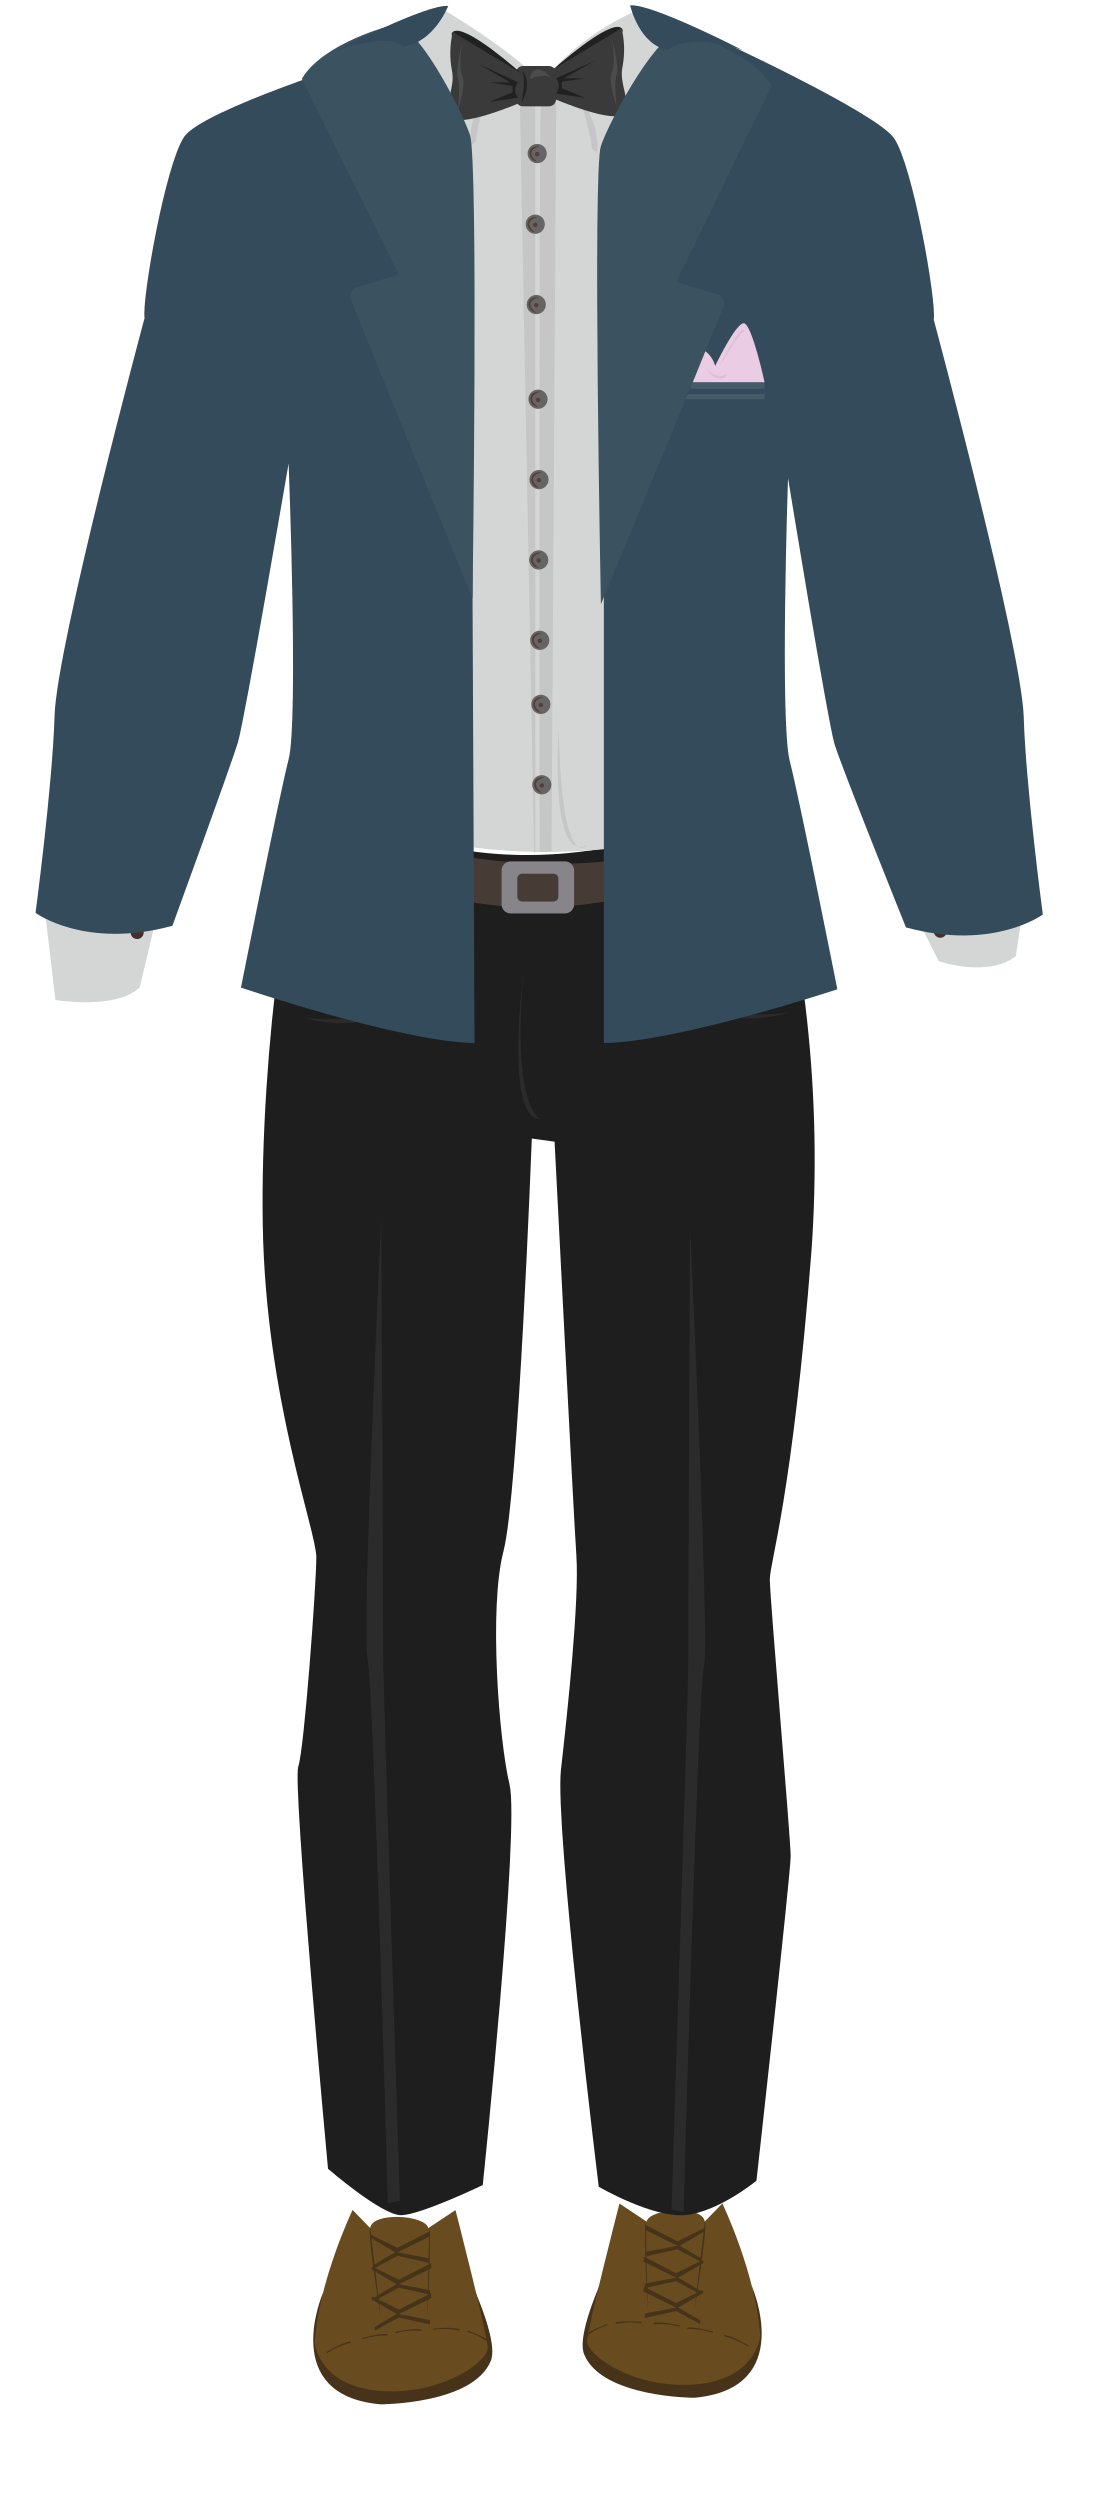
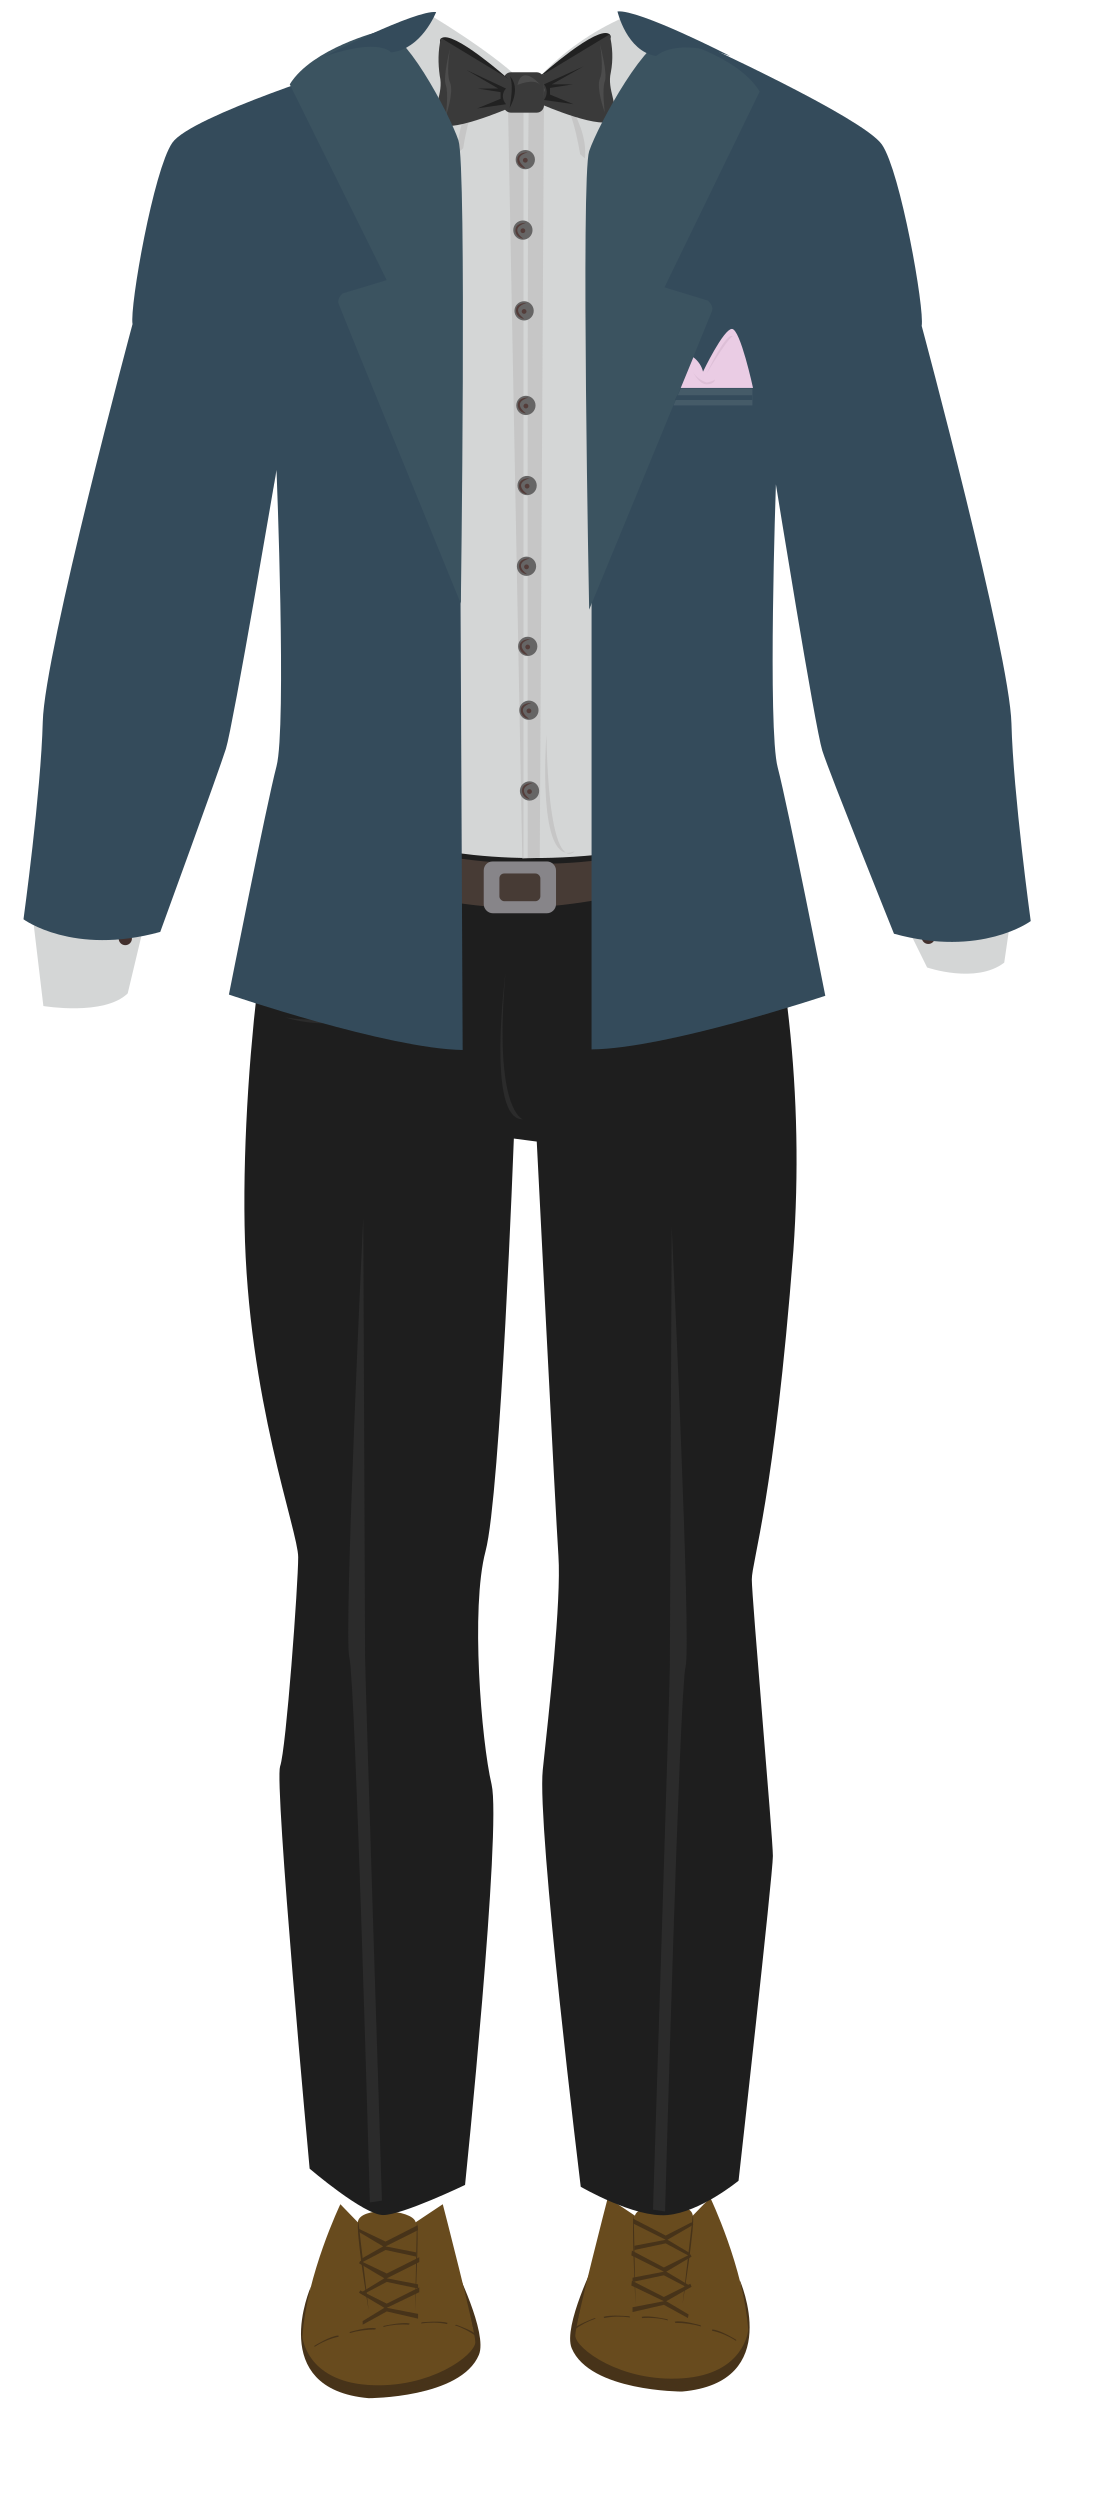
- <svg xmlns="http://www.w3.org/2000/svg" viewBox="0 0 183 415">
-   <defs>
-     <style>.cls-1{fill:none;}.cls-2{fill:#473319;}.cls-3{fill:#684b1e;}.cls-4{fill:#1e1e1e;}.cls-5{fill:#2b2b2b;}.cls-6{fill:#473b35;}.cls-7{fill:#878589;}.cls-8{fill:#d4d6d6;}.cls-9{fill:#c6c6c6;}.cls-10{fill:#666565;}.cls-11{fill:#543d3a;}.cls-12{fill:#42302d;}.cls-13{fill:#ce8d8d;}.cls-14{fill:#3a3a3a;}.cls-15{fill:#212121;}.cls-16{fill:#4c4c4c;}.cls-17{fill:#344b5b;}.cls-18{fill:#3b5360;}.cls-19{fill:#455b68;}.cls-20{fill:#eacce4;}.cls-21{fill:#ddbfd7;}</style>
-   </defs>
-   <g id="Layer_2" data-name="Layer 2">
+ <svg xmlns="http://www.w3.org/2000/svg" version="1.1" id="Layer_1" x="0px" y="0px" viewBox="0 0 183 415" style="enable-background:new 0 0 183 415;" xml:space="preserve">
+   <style type="text/css">
+ 	.st0{fill:none;}
+ 	.st1{fill:#473319;}
+ 	.st2{fill:#684B1E;}
+ 	.st3{fill:#1E1E1E;}
+ 	.st4{fill:#2B2B2B;}
+ 	.st5{fill:#473B35;}
+ 	.st6{fill:#878589;}
+ 	.st7{fill:#D4D6D6;}
+ 	.st8{fill:#C6C6C6;}
+ 	.st9{fill:#666565;}
+ 	.st10{fill:#543D3A;}
+ 	.st11{fill:#42302D;}
+ 	.st12{fill:#CE8D8D;}
+ 	.st13{fill:#3A3A3A;}
+ 	.st14{fill:#212121;}
+ 	.st15{fill:#4C4C4C;}
+ 	.st16{fill:#344B5B;}
+ 	.st17{fill:#3B5360;}
+ 	.st18{fill:#455B68;}
+ 	.st19{fill:#EACCE4;}
+ 	.st20{fill:#DDBFD7;}
+ </style>
+   <g id="Layer_2_1_">
    <g id="cfb2">
-       <g id="cfb2-2" data-name="cfb2">
-         <rect class="cls-1" width="183" height="415" />
+       <g id="cfb2-2">
+         <rect class="st0" width="183" height="415" />
        <g id="dressshoes">
          <g id="sbbshoes">
-             <path class="cls-2" d="M53.63,380.58s-7.48,17.05,9.56,18.54c0,0,15.31,0,18.28-7.2,1.48-3.59-4-14.64-4-14.64s3.79,11.3,3,12.51-7.66,7.34-16.3,6.1S52,393.07,53.63,380.58" />
-             <path class="cls-3" d="M58.53,366.85s-5.61,11.69-6.28,22c0,0,.57,7.31,10.94,8.05s17.78-5,17.78-7.09-5.36-22.94-5.36-22.94l-4.51,3c-.5-2.23-9.39-2.73-9.64,0Z" />
-             <path class="cls-2" d="M54.22,390.43s2.72-1.66,4-1.74v.22a12.36,12.36,0,0,0-4,1.74Z" />
-             <path class="cls-2" d="M60.11,388.13s3-.89,4.27-.65l-.06.21a12.46,12.46,0,0,0-4.26.65Z" />
-             <path class="cls-2" d="M65.67,387.1s3.1-.7,4.29-.39l-.06.21a12.4,12.4,0,0,0-4.3.38Z" />
-             <path class="cls-2" d="M72,386.53s3.16-.32,4.31.13l-.09.2a12.3,12.3,0,0,0-4.31-.13Z" />
-             <path class="cls-2" d="M77.69,386.9s3,1.05,3.85,2l-.17.14a12.3,12.3,0,0,0-3.85-2Z" />
-             <path class="cls-2" d="M61.46,369.83l1.73,14.73S60.9,370.78,61.46,369.83Z" />
-             <path class="cls-2" d="M70.93,384.69s.73-13.81.31-14.83l-.31,14.83" />
-             <polyline class="cls-2" points="61.6 370.98 65.97 373.14 71.32 370.41 71.36 371.24 65.97 373.88 71.15 374.88 71.15 375.62 65.97 374.46 61.99 376.61 61.91 376.05 65.6 373.88 61.38 371.4 61.6 370.98" />
-             <polyline class="cls-2" points="61.84 376.27 66.22 378.43 71.57 375.7 71.6 376.53 66.22 379.17 71.39 380.17 71.39 380.91 66.22 379.75 62.23 381.9 62.16 381.35 65.84 379.17 61.62 376.69 61.84 376.27" />
-             <polyline class="cls-2" points="61.84 381.23 66.22 383.39 71.57 380.66 71.6 381.49 66.22 384.13 71.39 385.13 71.39 385.87 66.22 384.71 62.23 386.86 62.16 386.3 65.84 384.13 61.62 381.65 61.84 381.23" />
+             <path class="st1" d="M51.6,379.6c0,0-7.5,17,9.6,18.5c0,0,15.3,0,18.3-7.2c1.5-3.6-4-14.6-4-14.6s3.8,11.3,3,12.5       s-7.7,7.3-16.3,6.1S50,392.1,51.6,379.6" />
+             <path class="st2" d="M56.5,365.9c0,0-5.6,11.7-6.3,22c0,0,0.6,7.3,10.9,8s17.8-5,17.8-7.1s-5.4-22.9-5.4-22.9l-4.5,3       c-0.5-2.2-9.4-2.7-9.6,0L56.5,365.9z" />
+             <path class="st1" d="M52.2,389.4c0,0,2.7-1.7,4-1.7v0.2c-1.4,0.3-2.8,0.9-4,1.7V389.4z" />
+             <path class="st1" d="M58.1,387.1c0,0,3-0.9,4.3-0.6l-0.1,0.2c-1.4,0-2.9,0.2-4.3,0.6L58.1,387.1z" />
+             <path class="st1" d="M63.7,386.1c0,0,3.1-0.7,4.3-0.4l-0.1,0.2c-1.4-0.1-2.9,0-4.3,0.4L63.7,386.1z" />
+             <path class="st1" d="M70,385.5c0,0,3.2-0.3,4.3,0.1l-0.1,0.2c-1.4-0.3-2.9-0.3-4.3-0.1L70,385.5z" />
+             <path class="st1" d="M75.7,385.9c0,0,3,1,3.8,2l-0.2,0.1c-1.2-0.9-2.5-1.6-3.8-2L75.7,385.9z" />
+             <path class="st1" d="M59.5,368.8l1.7,14.7C61.2,383.6,58.9,369.8,59.5,368.8z" />
+             <path class="st1" d="M68.9,383.7c0,0,0.7-13.8,0.3-14.8L68.9,383.7" />
+             <polyline class="st1" points="59.6,370 64,372.1 69.3,369.4 69.4,370.2 64,372.9 69.1,373.9 69.1,374.6 64,373.5 60,375.6        59.9,375 63.6,372.9 59.4,370.4 59.6,370      " />
+             <polyline class="st1" points="59.8,375.3 64.2,377.4 69.6,374.7 69.6,375.5 64.2,378.2 69.4,379.2 69.4,379.9 64.2,378.8        60.2,380.9 60.2,380.4 63.8,378.2 59.6,375.7 59.8,375.3      " />
+             <polyline class="st1" points="59.8,380.2 64.2,382.4 69.6,379.7 69.6,380.5 64.2,383.1 69.4,384.1 69.4,384.9 64.2,383.7        60.2,385.9 60.2,385.3 63.8,383.1 59.6,380.6 59.8,380.2      " />
          </g>
-           <g id="sbbshoes-2" data-name="sbbshoes">
-             <path class="cls-2" d="M124.8,379.5s7.49,17-9.55,18.53c0,0-15.32,0-18.28-7.2-1.48-3.59,4-14.64,4-14.64s-3.8,11.31-3,12.51,7.66,7.35,16.3,6.1,12.2-2.81,10.54-15.3" />
-             <path class="cls-3" d="M119.91,365.77s5.61,11.69,6.28,22c0,0-.57,7.3-10.94,8.05s-17.78-5-17.78-7.1,5.36-22.93,5.36-22.93l4.51,3c.5-2.24,9.39-2.73,9.64,0Z" />
-             <path class="cls-2" d="M124.22,389.35s-2.72-1.66-4-1.74v.21a12.62,12.62,0,0,1,4,1.74Z" />
-             <path class="cls-2" d="M118.33,387.05s-3-.89-4.27-.65l.06.21a12.23,12.23,0,0,1,4.26.65Z" />
-             <path class="cls-2" d="M112.77,386s-3.1-.7-4.3-.38l.07.21a12.4,12.4,0,0,1,4.3.38Z" />
-             <path class="cls-2" d="M106.46,385.45s-3.16-.33-4.31.13l.09.2a12.46,12.46,0,0,1,4.31-.14Z" />
-             <path class="cls-2" d="M100.75,385.81s-3,1.06-3.85,2l.17.14a12.53,12.53,0,0,1,3.85-2Z" />
-             <path class="cls-2" d="M117,368.75l-1.73,14.72S117.54,369.7,117,368.75Z" />
-             <path class="cls-2" d="M107.51,383.6s-.73-13.8-.31-14.82l.31,14.82" />
-             <polyline class="cls-2" points="116.84 369.9 112.46 372.06 107.11 369.33 107.08 370.15 112.46 372.8 107.29 373.79 107.29 374.54 112.46 373.38 116.45 375.52 116.53 374.97 112.84 372.8 117.06 370.32 116.84 369.9" />
-             <polyline class="cls-2" points="116.59 375.19 112.22 377.35 106.87 374.62 106.83 375.44 112.22 378.09 107.05 379.08 107.05 379.83 112.22 378.67 116.21 380.82 116.28 380.26 112.59 378.09 116.82 375.61 116.59 375.19" />
-             <polyline class="cls-2" points="116.59 380.15 112.22 382.31 106.87 379.58 106.83 380.4 112.22 383.05 107.05 384.04 107.05 384.79 112.22 383.63 116.21 385.78 116.28 385.22 112.59 383.05 116.82 380.57 116.59 380.15" />
+           <g id="sbbshoes-2">
+             <path class="st1" d="M122.8,378.5c0,0,7.5,17-9.6,18.5c0,0-15.3,0-18.3-7.2c-1.5-3.6,4-14.6,4-14.6s-3.8,11.3-3,12.5       s7.7,7.4,16.3,6.1S124.5,391,122.8,378.5" />
+             <path class="st2" d="M117.9,364.8c0,0,5.6,11.7,6.3,22c0,0-0.6,7.3-10.9,8s-17.8-5-17.8-7.1s5.4-22.9,5.4-22.9l4.5,3       c0.5-2.2,9.4-2.7,9.6,0L117.9,364.8z" />
+             <path class="st1" d="M122.2,388.4c0,0-2.7-1.7-4-1.7v0.2c1.4,0.3,2.8,0.9,4,1.7V388.4z" />
+             <path class="st1" d="M116.3,386c0,0-3-0.9-4.3-0.6l0.1,0.2c1.4,0,2.9,0.2,4.3,0.6L116.3,386z" />
+             <path class="st1" d="M110.8,385c0,0-3.1-0.7-4.3-0.4l0.1,0.2c1.4-0.1,2.9,0,4.3,0.4L110.8,385z" />
+             <path class="st1" d="M104.5,384.5c0,0-3.2-0.3-4.3,0.1l0.1,0.2c1.4-0.3,2.9-0.3,4.3-0.1L104.5,384.5z" />
+             <path class="st1" d="M98.7,384.8c0,0-3,1.1-3.8,2l0.2,0.1c1.2-0.9,2.5-1.6,3.8-2L98.7,384.8z" />
+             <path class="st1" d="M115,367.8l-1.7,14.7C113.3,382.5,115.5,368.7,115,367.8z" />
+             <path class="st1" d="M105.5,382.6c0,0-0.7-13.8-0.3-14.8L105.5,382.6" />
+             <polyline class="st1" points="114.8,368.9 110.5,371.1 105.1,368.3 105.1,369.1 110.5,371.8 105.3,372.8 105.3,373.5        110.5,372.4 114.4,374.5 114.5,374 110.8,371.8 115.1,369.3 114.8,368.9      " />
+             <polyline class="st1" points="114.6,374.2 110.2,376.4 104.9,373.6 104.8,374.4 110.2,377.1 105,378.1 105,378.8 110.2,377.7        114.2,379.8 114.3,379.3 110.6,377.1 114.8,374.6 114.6,374.2      " />
+             <polyline class="st1" points="114.6,379.1 110.2,381.3 104.9,378.6 104.8,379.4 110.2,382 105,383 105,383.8 110.2,382.6        114.2,384.8 114.3,384.2 110.6,382 114.8,379.6 114.6,379.1      " />
          </g>
        </g>
        <g id="cfbpants2">
          <g id="sbbpants">
-             <path class="cls-4" d="M53.14,131.88s28.46,22.63,73.31,0a214.19,214.19,0,0,1,8.26,75.73c-3.21,41.2-6.92,51.62-6.92,54.6s3.46,42.94,3.46,45.91S125.57,362,125.57,362s-6.34,5.21-11.81,5.7S99.39,363,99.39,363s-7.34-59.81-6.27-69.24,3.06-28.05,2.56-35.49-3.62-68.75-3.62-68.75L88.28,189s-2.23,59.06-4.7,68.49-.74,31.52,1,38.72-4.44,66.51-4.44,66.51-10.38,5-13.59,5-12.1-7.7-12.1-7.7-5.93-64-4.94-66.76,3-30.28,3-34.74-8.39-26.31-8.89-55.1S48.37,136.6,53.14,131.88Z" />
-             <path class="cls-5" d="M114.54,203.64s3.3,69.49,2.31,73.13-3.38,90.42-3.38,90.42l-2-.34s2.82-87.1,2.78-90.41S114.54,203.64,114.54,203.64Z" />
-             <path class="cls-5" d="M63.29,202.15S60,271.64,61,275.28s3.38,90.42,3.38,90.42l2-.34s-2.82-87.1-2.78-90.41S63.29,202.15,63.29,202.15Z" />
-             <path class="cls-6" d="M51.41,135s-2.67,4.11-2.19,7.51c0,0,23.66,8.09,39.28,8.18,16.25.09,40.83-8.16,40.83-8.16s.17-6.84-2-7.53C127.38,135,98.72,153.91,51.41,135Z" />
-             <rect class="cls-7" x="83.26" y="142.99" width="12.04" height="8.64" rx="1.51" ry="1.51" />
-             <rect class="cls-6" x="85.88" y="145.04" width="6.81" height="4.61" rx="0.8" ry="0.8" />
+             <path class="st3" d="M50.1,131.9c0,0,28.5,22.6,73.3,0c7.3,24.5,10.1,50.2,8.3,75.7c-3.2,41.2-6.9,51.6-6.9,54.6       s3.5,42.9,3.5,45.9s-5.7,53.9-5.7,53.9s-6.3,5.2-11.8,5.7S96.4,363,96.4,363s-7.3-59.8-6.3-69.2s3.1-28,2.6-35.5       s-3.6-68.8-3.6-68.8l-3.8-0.5c0,0-2.2,59.1-4.7,68.5s-0.7,31.5,1,38.7s-4.4,66.5-4.4,66.5s-10.4,5-13.6,5S51.4,360,51.4,360       s-5.9-64-4.9-66.8s3-30.3,3-34.7s-8.4-26.3-8.9-55.1S45.4,136.6,50.1,131.9z" />
+             <path class="st4" d="M111.5,203.6c0,0,3.3,69.5,2.3,73.1s-3.4,90.4-3.4,90.4l-2-0.3c0,0,2.8-87.1,2.8-90.4       S111.5,203.6,111.5,203.6z" />
+             <path class="st4" d="M60.3,202.1c0,0-3.3,69.5-2.3,73.1s3.4,90.4,3.4,90.4l2-0.3c0,0-2.8-87.1-2.8-90.4S60.3,202.1,60.3,202.1z       " />
+             <path class="st5" d="M48.4,135c0,0-2.7,4.1-2.2,7.5c0,0,23.7,8.1,39.3,8.2c16.2,0.1,40.8-8.2,40.8-8.2s0.2-6.8-2-7.5       C124.4,135,95.7,153.9,48.4,135z" />
+             <path class="st6" d="M81.8,143h9c0.8,0,1.5,0.7,1.5,1.5v5.6c0,0.8-0.7,1.5-1.5,1.5h-9c-0.8,0-1.5-0.7-1.5-1.5v-5.6       C80.3,143.7,80.9,143,81.8,143z" />
+             <path class="st5" d="M83.7,145h5.2c0.4,0,0.8,0.4,0.8,0.8v3c0,0.4-0.4,0.8-0.8,0.8h-5.2c-0.4,0-0.8-0.4-0.8-0.8v-3       C82.9,145.4,83.2,145,83.7,145z" />
          </g>
-           <rect class="cls-4" x="73.62" y="141.66" width="2.43" height="8.97" rx="1.22" ry="1.22" />
-           <rect class="cls-4" x="102.14" y="141.66" width="2.43" height="8.97" rx="1.22" ry="1.22" />
-           <rect class="cls-4" x="120.96" y="136.51" width="2.43" height="8.97" rx="1.22" ry="1.22" />
-           <rect class="cls-4" x="52.89" y="135.21" width="2.43" height="8.97" rx="1.22" ry="1.22" />
-           <path class="cls-5" d="M108.28,158.8s6.67,11.75,22.6,9.27C130.88,168.07,115.2,173.52,108.28,158.8Z" />
-           <path class="cls-5" d="M72,159.6s-6.37,11.75-21.58,9.27C50.46,168.87,65.43,174.32,72,159.6Z" />
-           <path class="cls-5" d="M86.88,161.55S83.64,186,89.79,185.77C89.79,185.77,84.87,184.49,86.88,161.55Z" />
+           <path class="st3" d="M71.8,141.7L71.8,141.7c0.7,0,1.2,0.5,1.2,1.2v6.5c0,0.7-0.5,1.2-1.2,1.2h0c-0.7,0-1.2-0.5-1.2-1.2v-6.5      C70.6,142.2,71.2,141.7,71.8,141.7z" />
+           <path class="st3" d="M100.4,141.7L100.4,141.7c0.7,0,1.2,0.5,1.2,1.2v6.5c0,0.7-0.5,1.2-1.2,1.2h0c-0.7,0-1.2-0.5-1.2-1.2v-6.5      C99.1,142.2,99.7,141.7,100.4,141.7z" />
+           <path class="st3" d="M119.2,136.5L119.2,136.5c0.7,0,1.2,0.5,1.2,1.2v6.5c0,0.7-0.5,1.2-1.2,1.2h0c-0.7,0-1.2-0.5-1.2-1.2v-6.5      C118,137.1,118.5,136.5,119.2,136.5z" />
+           <path class="st3" d="M51.1,135.2L51.1,135.2c0.7,0,1.2,0.5,1.2,1.2v6.5c0,0.7-0.5,1.2-1.2,1.2l0,0c-0.7,0-1.2-0.5-1.2-1.2v-6.5      C49.9,135.8,50.4,135.2,51.1,135.2z" />
+           <path class="st4" d="M105.3,158.8c0,0,6.7,11.8,22.6,9.3C127.9,168.1,112.2,173.5,105.3,158.8z" />
+           <path class="st4" d="M69,159.6c0,0-6.4,11.8-21.6,9.3C47.5,168.9,62.4,174.3,69,159.6z" />
+           <path class="st4" d="M83.9,161.6c0,0-3.2,24.4,2.9,24.2C86.8,185.8,81.9,184.5,83.9,161.6z" />
        </g>
        <g id="cfbshirt2">
          <g id="shirt">
-             <path class="cls-8" d="M70.18,6.5s-35,12.76-38.32,16.56-7.24,19.53-6.42,29.45c0,0-16.13,55-15.47,69.6l-.9,30.67L7.5,151.62,9.2,166s10.05,1.71,14-2.11l2.6-10.94-1.15-.16s14-26.92,14.16-30.67,9.71-47.92,9.71-47.92,3,17.87,2.8,21.84,1.81,32.76,1.81,32.76l-3.39,2.3s27.82,19.75,76.08,4.63l-1.72-7.43s1-26.8.16-34.41l6.26-16.38s8.07,48.81,14.82,62l8.23,12.58h-1.48l3.73,7.46s8.14,2.82,12.82-.83l1.42-9.61h-1s-1-38.55-2.64-43.52-10.2-47.32-13.17-52.28c0,0,2.31-26.14-10.37-33.42,0,0-28.67-8-35.74-12.53,0,0-3.38,4.69-17.71,6.35S70.18,6.5,70.18,6.5Z" />
+             <path class="st7" d="M68.2,7.5c0,0-35,12.8-38.3,16.6s-7.2,19.5-6.4,29.5c0,0-16.1,55-15.5,69.6l-0.9,30.7l-1.6-1.2L7.2,167       c0,0,10.1,1.7,14-2.1l2.6-10.9l-1.1-0.2c0,0,14-26.9,14.2-30.7s9.7-47.9,9.7-47.9s3,17.9,2.8,21.8s1.8,32.8,1.8,32.8l-3.4,2.3       c0,0,27.8,19.8,76.1,4.6l-1.7-7.4c0,0,1-26.8,0.2-34.4l6.3-16.4c0,0,8.1,48.8,14.8,62l8.2,12.6h-1.5l3.7,7.5       c0,0,8.1,2.8,12.8-0.8l1.4-9.6h-1c0,0-1-38.6-2.6-43.5s-10.2-47.3-13.2-52.3c0,0,2.3-26.1-10.4-33.4c0,0-28.7-8-35.7-12.5       c0,0-3.4,4.7-17.7,6.3S68.2,7.5,68.2,7.5z" />
            <g id="sbbshirt2">
-               <path class="cls-9" d="M86.26,15.17l2.39,126.3s2.34-.12,2.9-.12L92.35,15Z" />
-               <path class="cls-8" d="M89.79,15.86s-.94-1-.94,2V141.4h.73S89.46,17.8,89.79,15.86Z" />
-               <ellipse class="cls-10" cx="88.85" cy="37.22" rx="1.59" ry="1.6" />
-               <path class="cls-11" d="M89.28,36s-1.44-.13-1.66.87a1.41,1.41,0,0,0,1.23,1.71S86.38,36.86,89.28,36Z" />
-               <circle class="cls-11" cx="88.85" cy="37.32" r="0.37" />
-               <ellipse class="cls-10" cx="89.17" cy="25.49" rx="1.59" ry="1.6" />
-               <path class="cls-11" d="M89.6,24.25s-1.45-.13-1.67.87a1.41,1.41,0,0,0,1.24,1.71S86.7,25.12,89.6,24.25Z" />
-               <circle class="cls-11" cx="89.17" cy="25.59" r="0.37" />
-               <ellipse class="cls-10" cx="89.02" cy="50.56" rx="1.59" ry="1.6" />
-               <path class="cls-11" d="M89.45,49.33s-1.45-.13-1.67.87A1.41,1.41,0,0,0,89,51.91S86.55,50.2,89.45,49.33Z" />
-               <circle class="cls-11" cx="89.02" cy="50.66" r="0.37" />
-               <ellipse class="cls-10" cx="89.31" cy="66.27" rx="1.59" ry="1.6" />
-               <path class="cls-11" d="M89.74,65s-1.45-.13-1.67.87a1.4,1.4,0,0,0,1.24,1.7S86.84,65.91,89.74,65Z" />
-               <circle class="cls-11" cx="89.31" cy="66.37" r="0.37" />
-               <ellipse class="cls-10" cx="89.47" cy="79.61" rx="1.59" ry="1.6" />
-               <path class="cls-11" d="M89.9,78.38s-1.44-.13-1.66.87A1.39,1.39,0,0,0,89.47,81S87,79.25,89.9,78.38Z" />
-               <circle class="cls-11" cx="89.47" cy="79.71" r="0.37" />
-               <ellipse class="cls-10" cx="89.43" cy="92.95" rx="1.59" ry="1.6" />
-               <path class="cls-11" d="M89.86,91.72s-1.45-.13-1.67.87a1.4,1.4,0,0,0,1.24,1.7S87,92.59,89.86,91.72Z" />
-               <circle class="cls-11" cx="89.43" cy="93.05" r="0.37" />
-               <ellipse class="cls-10" cx="89.6" cy="106.29" rx="1.59" ry="1.6" />
-               <path class="cls-11" d="M90,105.06s-1.45-.13-1.67.87a1.4,1.4,0,0,0,1.24,1.7S87.13,105.93,90,105.06Z" />
-               <circle class="cls-11" cx="89.6" cy="106.39" r="0.37" />
-               <ellipse class="cls-10" cx="89.78" cy="116.93" rx="1.59" ry="1.6" />
-               <path class="cls-11" d="M90.21,115.7s-1.45-.13-1.67.87a1.41,1.41,0,0,0,1.24,1.71S87.31,116.57,90.21,115.7Z" />
-               <circle class="cls-11" cx="89.78" cy="117.04" r="0.37" />
-               <ellipse class="cls-10" cx="89.94" cy="130.27" rx="1.59" ry="1.6" />
-               <path class="cls-11" d="M90.38,129s-1.45-.13-1.67.87a1.4,1.4,0,0,0,1.23,1.71S87.47,129.91,90.38,129Z" />
-               <circle class="cls-11" cx="89.94" cy="130.38" r="0.37" />
-               <ellipse class="cls-12" cx="22.77" cy="154.78" rx="1.09" ry="1.1" />
-               <ellipse class="cls-12" cx="156.09" cy="154.57" rx="1.09" ry="1.1" />
-               <path class="cls-13" d="M124.41,56.74s-3.85,4-13.11,3.73c0,0,7.39,2.23,13.11-2.67Z" />
-               <path class="cls-9" d="M92.75,121s-1.66,22.27,4.68,19.29C97.43,140.32,93.25,145.26,92.75,121Z" />
+               <path class="st8" d="M84.3,16.2l2.4,126.3c0,0,2.3-0.1,2.9-0.1L90.3,16L84.3,16.2z" />
+               <path class="st7" d="M87.8,16.9c0,0-0.9-1-0.9,2v123.5h0.7C87.6,142.4,87.5,18.8,87.8,16.9z" />
+               <ellipse class="st9" cx="86.8" cy="38.2" rx="1.6" ry="1.6" />
+               <path class="st10" d="M87.3,37c0,0-1.4-0.1-1.7,0.9c-0.2,0.8,0.3,1.5,1.1,1.7c0.1,0,0.1,0,0.2,0C86.8,39.6,84.4,37.9,87.3,37z        " />
+               <circle class="st10" cx="86.8" cy="38.3" r="0.4" />
+               <ellipse class="st9" cx="87.2" cy="26.5" rx="1.6" ry="1.6" />
+               <path class="st10" d="M87.6,25.3c0,0-1.4-0.1-1.7,0.9c-0.2,0.8,0.3,1.5,1.1,1.7c0.1,0,0.1,0,0.2,0        C87.2,27.8,84.7,26.1,87.6,25.3z" />
+               <circle class="st10" cx="87.2" cy="26.6" r="0.4" />
+               <ellipse class="st9" cx="87" cy="51.6" rx="1.6" ry="1.6" />
+               <path class="st10" d="M87.4,50.3c0,0-1.4-0.1-1.7,0.9c-0.2,0.8,0.3,1.5,1.1,1.7c0.1,0,0.1,0,0.2,0        C87,52.9,84.5,51.2,87.4,50.3z" />
+               <circle class="st10" cx="87" cy="51.7" r="0.4" />
+               <ellipse class="st9" cx="87.3" cy="67.3" rx="1.6" ry="1.6" />
+               <path class="st10" d="M87.7,66c0,0-1.4-0.1-1.7,0.9c-0.2,0.8,0.3,1.5,1.1,1.7c0.1,0,0.1,0,0.2,0C87.3,68.6,84.8,66.9,87.7,66z        " />
+               <circle class="st10" cx="87.3" cy="67.4" r="0.4" />
+               <ellipse class="st9" cx="87.5" cy="80.6" rx="1.6" ry="1.6" />
+               <path class="st10" d="M87.9,79.4c0,0-1.4-0.1-1.7,0.9c-0.2,0.7,0.2,1.5,1,1.7c0.1,0,0.2,0,0.3,0C87.5,82,85,80.3,87.9,79.4z" />
+               <circle class="st10" cx="87.5" cy="80.7" r="0.4" />
+               <ellipse class="st9" cx="87.4" cy="94" rx="1.6" ry="1.6" />
+               <path class="st10" d="M87.9,92.7c0,0-1.4-0.1-1.7,0.9c-0.2,0.8,0.3,1.5,1.1,1.7c0.1,0,0.1,0,0.2,0        C87.4,95.3,85,93.6,87.9,92.7z" />
+               <circle class="st10" cx="87.4" cy="94.1" r="0.4" />
+               <ellipse class="st9" cx="87.6" cy="107.3" rx="1.6" ry="1.6" />
+               <path class="st10" d="M88,106.1c0,0-1.4-0.1-1.7,0.9c-0.2,0.8,0.3,1.5,1.1,1.7c0.1,0,0.1,0,0.2,0        C87.6,108.6,85.1,106.9,88,106.1z" />
+               <circle class="st10" cx="87.6" cy="107.4" r="0.4" />
+               <ellipse class="st9" cx="87.8" cy="117.9" rx="1.6" ry="1.6" />
+               <path class="st10" d="M88.2,116.7c0,0-1.4-0.1-1.7,0.9c-0.2,0.8,0.3,1.5,1.1,1.7c0.1,0,0.1,0,0.2,0        C87.8,119.3,85.3,117.6,88.2,116.7z" />
+               <circle class="st10" cx="87.8" cy="118" r="0.4" />
+               <ellipse class="st9" cx="87.9" cy="131.3" rx="1.6" ry="1.6" />
+               <path class="st10" d="M88.4,130c0,0-1.4-0.1-1.7,0.9c-0.2,0.8,0.3,1.5,1,1.7c0.1,0,0.1,0,0.2,0        C87.9,132.6,85.5,130.9,88.4,130z" />
+               <circle class="st10" cx="87.9" cy="131.4" r="0.4" />
+               <ellipse class="st11" cx="20.8" cy="155.8" rx="1.1" ry="1.1" />
+               <ellipse class="st11" cx="154.1" cy="155.6" rx="1.1" ry="1.1" />
+               <path class="st12" d="M122.4,57.7c0,0-3.8,4-13.1,3.7c0,0,7.4,2.2,13.1-2.7V57.7z" />
+               <path class="st8" d="M90.7,122c0,0-1.7,22.3,4.7,19.3C95.4,141.3,91.2,146.3,90.7,122z" />
            </g>
          </g>
-           <path class="cls-8" d="M73.42,1.49s-4.07,9-12.15,11.38c0,0,13.89,9.31,19.08,11.38L87.05,11S82.74,7.06,73.42,1.49Z" />
-           <path class="cls-13" d="M60.89,9.67A48.18,48.18,0,0,0,76.07,24.74V21.49S64.4,13.75,60.89,9.67Z" />
-           <path class="cls-9" d="M84.59,10.09s-7.22,7.19-6.48,14.16l.84-.69S80.33,13.11,84.59,10.09Z" />
-           <path class="cls-8" d="M105.46,1.86s5,9,9.62,11c0,0-13,10.45-18.19,12.52L91.72,11.61A42.68,42.68,0,0,1,105.46,1.86Z" />
-           <path class="cls-13" d="M116.51,10.74a49.59,49.59,0,0,1-15.34,15.14V22.63S113,14.82,116.51,10.74Z" />
-           <path class="cls-9" d="M92.65,11.24s7.23,7.19,6.49,14.15l-.85-.69S96.91,14.26,92.65,11.24Z" />
-           <rect class="cls-14" x="85.64" y="10.96" width="6.66" height="6.69" rx="1.17" ry="1.17" />
-           <path class="cls-15" d="M91.72,11.61s9.57-8.6,11.46-6.94S91.72,11.61,91.72,11.61Z" />
-           <path class="cls-14" d="M103.18,4.67a15.29,15.29,0,0,1,.18,6.29c-.68,3,1.37,5.37.26,7.69s-11.9-2.36-11.9-2.36a5.36,5.36,0,0,0,0-4.68" />
-           <path class="cls-15" d="M92.3,13,98.9,10,93.62,13h3.47l-3.83.58,0,1.06,3.87,1.61-4.87-.73A1.87,1.87,0,0,0,92.3,13Z" />
-           <path class="cls-16" d="M101.58,6.42s.71,4,0,5.56.78,5.66.78,5.66-.5-3.87,0-5.2S101.58,6.42,101.58,6.42Z" />
-           <path class="cls-15" d="M86.61,12.25S77.05,3.66,75.16,5.31,86.61,12.25,86.61,12.25Z" />
-           <path class="cls-14" d="M75.16,5.31A15.29,15.29,0,0,0,75,11.6c.67,3-1.37,5.37-.26,7.69s11.89-2.35,11.89-2.35a5.39,5.39,0,0,1,0-4.69" />
-           <path class="cls-15" d="M86,13.68l-6.6-3.08,5.28,3.08H81.25l3.83.58,0,1.06-3.87,1.62L86,16.2A1.87,1.87,0,0,1,86,13.68Z" />
-           <path class="cls-16" d="M76.75,7.06s-.71,4,0,5.56S76,18.28,76,18.28s.5-3.87,0-5.19S76.75,7.06,76.75,7.06Z" />
-           <path class="cls-15" d="M86.61,11.61s.81,1,0,5.33C86.61,16.94,88.57,13.66,86.61,11.61Z" />
-           <path class="cls-16" d="M87.93,13.13s2.72-1.21,3.79,0C91.72,13.13,88.66,9.51,87.93,13.13Z" />
-           <path class="cls-17" d="M60.89,9.67s-27.16,8.52-30.29,13S23.49,49.92,24,52.78c0,0-14.58,54.27-14.94,66S5.9,151.54,5.9,151.54s8.24,6.1,22.72,2.14c0,0,9.72-26.62,10.87-30.43s8.42-46.34,8.42-46.34,1.66,42.7,0,49.15S40,163.94,40,163.94s26.43,9,38.77,9.2L78.11,24.25S60.05,14.8,60.89,9.67Z" />
-           <path class="cls-18" d="M65,4.22S53.76,7,50.11,13.06L66.22,45.58l-7.34,2.2s-1,.82-.71,1.74S78.44,99.34,78.44,99.34s1-72.73-.42-76.93S68.75,2.76,65,4.22Z" />
-           <path class="cls-17" d="M117,5.55s28.27,12.92,31.4,17.38S155.51,50.2,155,53.06c0,0,14.58,54.27,14.94,66s3.17,32.75,3.17,32.75-8.24,6.1-22.72,2.14c0,0-10.71-26.62-11.86-30.43s-7.72-44.19-7.72-44.19-1.37,40.55.29,47S139,164.22,139,164.22s-26.42,8.75-38.76,8.93V24.25S117.84,10.68,117,5.55Z" />
-           <path class="cls-18" d="M113.43,5.43s11.06,2.77,14.65,8.84L112.25,46.81,119.46,49s1,.82.71,1.73-20.42,49.58-20.42,49.58-1.4-71.87,0-76.08S109.77,4,113.43,5.43Z" />
-           <path class="cls-17" d="M55.76,8.41S71,.56,74.4,1c0,0-2.41,6.16-7.49,6.71C66.91,7.71,65.11,5.22,55.76,8.41Z" />
-           <path class="cls-17" d="M123.25,8.32S108,.47,104.6.9c0,0,1.5,6.63,6.36,7.42C111,8.32,113.9,5.12,123.25,8.32Z" />
-           <polygon class="cls-19" points="114.98 63.45 126.92 63.45 126.92 66.27 113.82 66.27 114.98 63.45" />
-           <path class="cls-20" d="M117.09,58.31a4.42,4.42,0,0,1,1.62,2.44s3.4-7.11,4.75-7.09,3.46,9.79,3.46,9.79H115Z" />
-           <path class="cls-21" d="M119.35,61s3.41-7.29,4.36-6.14C123.71,54.83,123.38,54.17,119.35,61Z" />
-           <path class="cls-21" d="M117,60.71s1,2.11,2.35,2.11,1.4-.83,1.4-.83a3,3,0,0,1-1.4.46A3.71,3.71,0,0,1,117,60.71Z" />
-           <polygon class="cls-17" points="114.44 64.55 126.92 64.55 126.92 65.42 114.02 65.42 114.44 64.55" />
+           <path class="st7" d="M71.4,2.5c0,0-4.1,9-12.2,11.4c0,0,13.9,9.3,19.1,11.4L85,12C85,12,80.7,8.1,71.4,2.5z" />
+           <path class="st12" d="M58.9,10.7c3.9,6.1,9.1,11.2,15.2,15.1v-3.2C74.1,22.5,62.4,14.8,58.9,10.7z" />
+           <path class="st8" d="M82.6,11.1c0,0-7.2,7.2-6.5,14.2l0.8-0.7C76.9,24.6,78.3,14.1,82.6,11.1z" />
+           <path class="st7" d="M103.5,2.9c0,0,5,9,9.6,11c0,0-13,10.4-18.2,12.5l-5.2-13.8C93.6,8.5,98.3,5.2,103.5,2.9z" />
+           <path class="st12" d="M114.5,11.7c-3.9,6.1-9.2,11.3-15.3,15.1v-3.3C99.2,23.6,111,15.8,114.5,11.7z" />
+           <path class="st8" d="M90.6,12.2c0,0,7.2,7.2,6.5,14.1l-0.8-0.7C96.3,25.7,94.9,15.3,90.6,12.2z" />
+           <path class="st13" d="M84.8,12h4.3c0.6,0,1.2,0.5,1.2,1.2v4.3c0,0.6-0.5,1.2-1.2,1.2h-4.3c-0.6,0-1.2-0.5-1.2-1.2v-4.3      C83.6,12.5,84.2,12,84.8,12z" />
+           <path class="st14" d="M89.7,12.6c0,0,9.6-8.6,11.5-6.9S89.7,12.6,89.7,12.6z" />
+           <path class="st13" d="M101.2,5.7c0.5,2.1,0.6,4.2,0.2,6.3c-0.7,3,1.4,5.4,0.3,7.7s-11.9-2.4-11.9-2.4c0.7-1.5,0.7-3.2,0-4.7" />
+           <path class="st14" d="M90.3,14l6.6-3l-5.3,3h3.5l-3.8,0.6v1.1l3.9,1.6l-4.9-0.7C90.9,15.8,90.9,14.7,90.3,14z" />
+           <path class="st15" d="M99.6,7.4c0,0,0.7,4,0,5.6s0.8,5.7,0.8,5.7s-0.5-3.9,0-5.2S99.6,7.4,99.6,7.4z" />
+           <path class="st14" d="M84.6,13.3c0,0-9.6-8.6-11.4-6.9S84.6,13.3,84.6,13.3z" />
+           <path class="st13" d="M73.2,6.3c-0.5,2.1-0.5,4.2-0.2,6.3c0.7,3-1.4,5.4-0.3,7.7s11.9-2.4,11.9-2.4c-0.7-1.5-0.7-3.2,0-4.7" />
+           <path class="st14" d="M84,14.7l-6.6-3.1l5.3,3.1h-3.4l3.8,0.6v1.1l-3.9,1.6l4.8-0.7C83.3,16.5,83.3,15.4,84,14.7z" />
+           <path class="st15" d="M74.7,8.1c0,0-0.7,4,0,5.6S74,19.3,74,19.3s0.5-3.9,0-5.2S74.7,8.1,74.7,8.1z" />
+           <path class="st14" d="M84.6,12.6c0,0,0.8,1,0,5.3C84.6,17.9,86.6,14.7,84.6,12.6z" />
+           <path class="st15" d="M85.9,14.1c0,0,2.7-1.2,3.8,0C89.7,14.1,86.7,10.5,85.9,14.1z" />
+           <path class="st16" d="M58.9,10.7c0,0-27.2,8.5-30.3,13S21.5,50.9,22,53.8c0,0-14.6,54.3-14.9,66s-3.2,32.8-3.2,32.8      s8.2,6.1,22.7,2.1c0,0,9.7-26.6,10.9-30.4s8.4-46.3,8.4-46.3s1.7,42.7,0,49.2c-1.7,6.5-7.9,37.9-7.9,37.9s26.4,9,38.8,9.2      L76.1,25.3C76.1,25.3,58,15.8,58.9,10.7z" />
+           <path class="st17" d="M63,5.2c0,0-11.2,2.8-14.9,8.8l16.1,32.5l-7.3,2.2c0,0-1,0.8-0.7,1.7s20.3,49.8,20.3,49.8s1-72.7-0.4-76.9      S66.7,3.8,63,5.2z" />
+           <path class="st16" d="M115,6.6c0,0,28.3,12.9,31.4,17.4s7.1,27.3,6.6,30.1c0,0,14.6,54.3,14.9,66s3.2,32.8,3.2,32.8      s-8.2,6.1-22.7,2.1c0,0-10.7-26.6-11.9-30.4s-7.7-44.2-7.7-44.2s-1.4,40.6,0.3,47c1.7,6.5,7.9,37.9,7.9,37.9s-26.4,8.8-38.8,8.9      V25.3C98.2,25.3,115.8,11.7,115,6.6z" />
+           <path class="st17" d="M111.4,6.4c0,0,11.1,2.8,14.7,8.8l-15.8,32.5l7.2,2.2c0,0,1,0.8,0.7,1.7s-20.4,49.6-20.4,49.6      s-1.4-71.9,0-76.1S107.8,5,111.4,6.4z" />
+           <path class="st16" d="M53.8,9.4c0,0,15.2-7.8,18.6-7.4c0,0-2.4,6.2-7.5,6.7C64.9,8.7,63.1,6.2,53.8,9.4z" />
+           <path class="st16" d="M121.2,9.3c0,0-15.2-7.8-18.7-7.4c0,0,1.5,6.6,6.4,7.4C109,9.3,111.9,6.1,121.2,9.3z" />
+           <polygon class="st18" points="113,64.5 124.9,64.5 124.9,67.3 111.8,67.3     " />
+           <path class="st19" d="M115.1,59.3c0.8,0.6,1.4,1.5,1.6,2.4c0,0,3.4-7.1,4.8-7.1s3.5,9.8,3.5,9.8H113L115.1,59.3z" />
+           <path class="st20" d="M117.3,62c0,0,3.4-7.3,4.4-6.1C121.7,55.8,121.4,55.2,117.3,62z" />
+           <path class="st20" d="M115,61.7c0,0,1,2.1,2.3,2.1s1.4-0.8,1.4-0.8c-0.4,0.3-0.9,0.4-1.4,0.5C116.4,63.2,115.5,62.6,115,61.7z" />
+           <polygon class="st16" points="112.4,65.6 124.9,65.6 124.9,66.4 112,66.4     " />
        </g>
      </g>
    </g>
  </g>
</svg>
